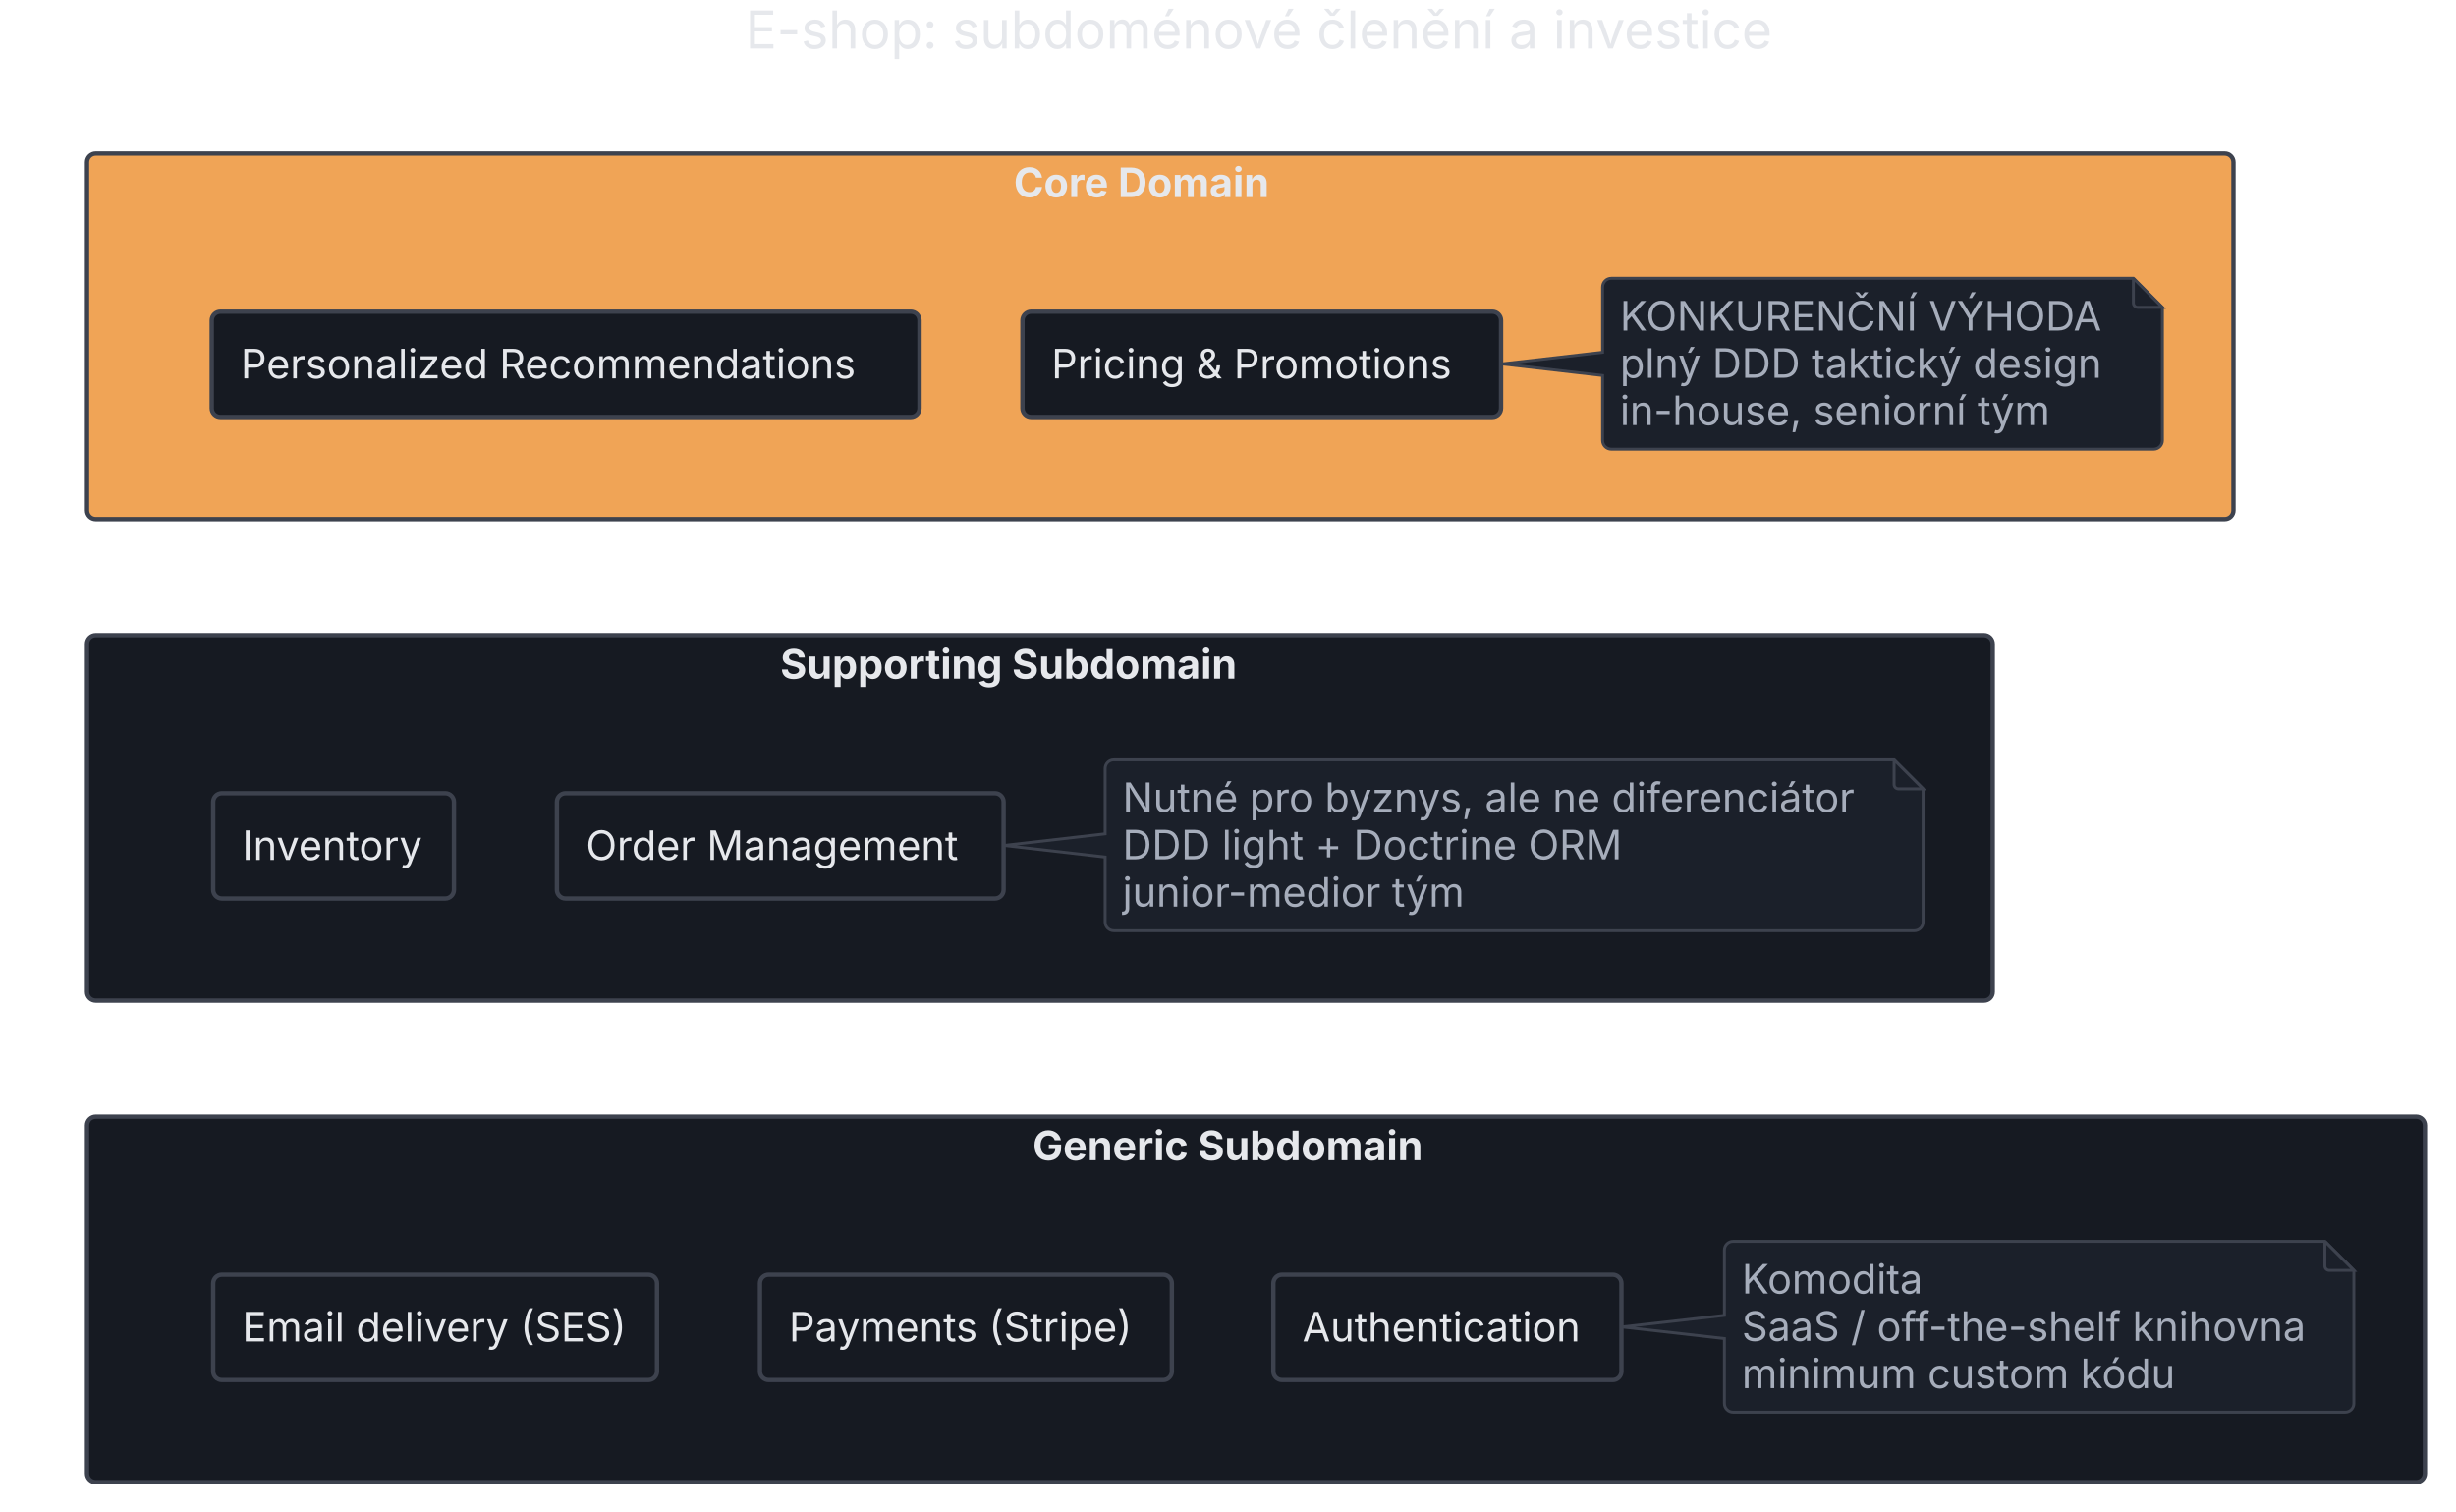
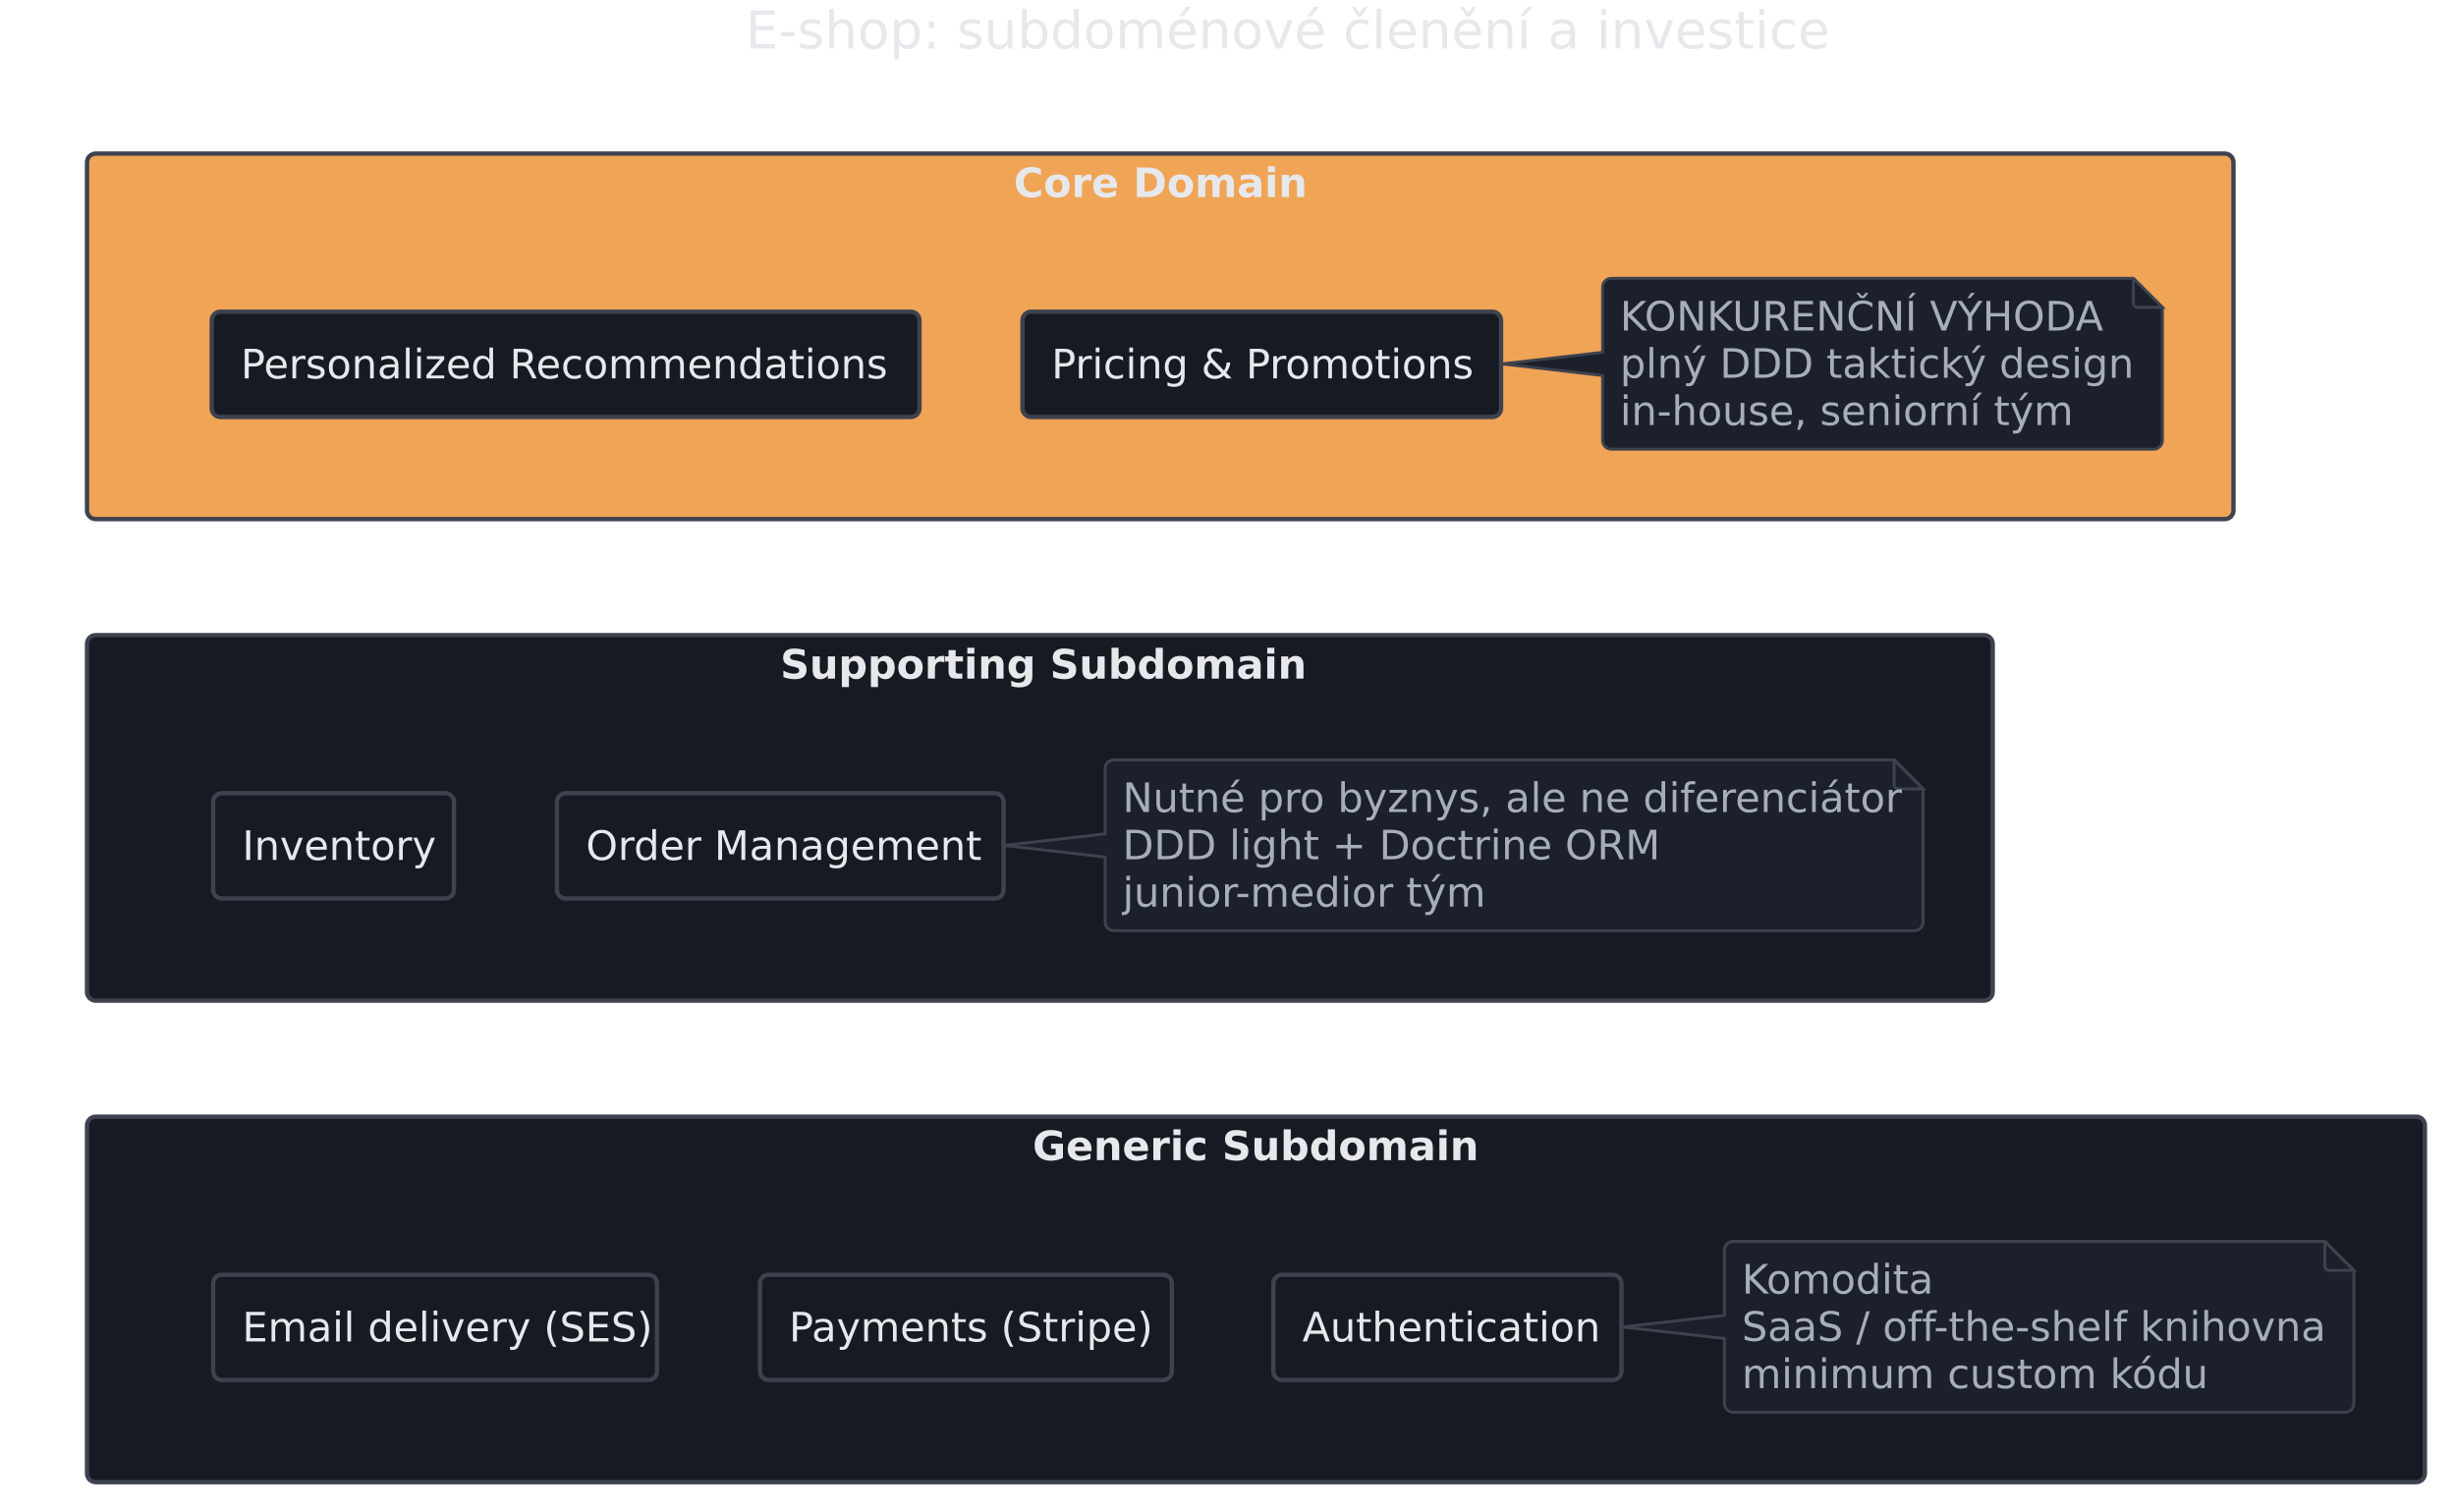
<svg xmlns="http://www.w3.org/2000/svg" contentScriptType="application/ecmascript" contentStyleType="text/css" height="814.062px" preserveAspectRatio="none" style="width:1323px;height:814px;background:#11141A;" version="1.1" viewBox="0 0 1323 814" width="1323.438px" zoomAndPan="magnify">
  <defs />
  <g>
-     <text fill="#E6E8EC" font-family="Inter, ui-sans-serif, system-ui, -apple-system, sans-serif" font-size="28.125" lengthAdjust="spacingAndGlyphs" textLength="568.75" x="401.562" y="26.106">E-shop: subdoménové členění a investice</text>
+     <text fill="#E6E8EC" font-family="DejaVu Sans" font-size="28.125" lengthAdjust="spacingAndGlyphs" textLength="568.75" x="401.562" y="26.106">E-shop: subdoménové členění a investice</text>
    <rect fill="#F0A456" height="196.875" rx="4.688" ry="4.688" style="stroke: #3D424E; stroke-width: 2.344;" width="1156.25" x="46.875" y="82.739" />
-     <text fill="#E6E8EC" font-family="Inter, ui-sans-serif, system-ui, -apple-system, sans-serif" font-size="21.875" font-weight="bold" lengthAdjust="spacingAndGlyphs" textLength="157.812" x="546.094" y="106.169">Core Domain</text>
+     <text fill="#E6E8EC" font-family="DejaVu Sans" font-size="21.875" font-weight="bold" lengthAdjust="spacingAndGlyphs" textLength="157.812" x="546.094" y="106.169">Core Domain</text>
    <rect fill="#161A22" height="196.875" rx="4.688" ry="4.688" style="stroke: #3D424E; stroke-width: 2.344;" width="1026.562" x="46.875" y="342.114" />
-     <text fill="#E6E8EC" font-family="Inter, ui-sans-serif, system-ui, -apple-system, sans-serif" font-size="21.875" font-weight="bold" lengthAdjust="spacingAndGlyphs" textLength="279.688" x="420.312" y="365.544">Supporting Subdomain</text>
+     <text fill="#E6E8EC" font-family="DejaVu Sans" font-size="21.875" font-weight="bold" lengthAdjust="spacingAndGlyphs" textLength="279.688" x="420.312" y="365.544">Supporting Subdomain</text>
    <rect fill="#161A22" height="196.875" rx="4.688" ry="4.688" style="stroke: #3D424E; stroke-width: 2.344;" width="1259.375" x="46.875" y="601.489" />
-     <text fill="#E6E8EC" font-family="Inter, ui-sans-serif, system-ui, -apple-system, sans-serif" font-size="21.875" font-weight="bold" lengthAdjust="spacingAndGlyphs" textLength="240.625" x="556.25" y="624.919">Generic Subdomain</text>
+     <text fill="#E6E8EC" font-family="DejaVu Sans" font-size="21.875" font-weight="bold" lengthAdjust="spacingAndGlyphs" textLength="240.625" x="556.25" y="624.919">Generic Subdomain</text>
    <rect fill="#161A22" height="56.714" rx="4.688" ry="4.688" style="stroke: #3D424E; stroke-width: 2.344;" width="257.812" x="550.781" y="167.895" />
-     <text fill="#E6E8EC" font-family="Inter, ui-sans-serif, system-ui, -apple-system, sans-serif" font-size="21.875" lengthAdjust="spacingAndGlyphs" textLength="226.562" x="566.406" y="203.825">Pricing &amp; Promotions</text>
+     <text fill="#E6E8EC" font-family="DejaVu Sans" font-size="21.875" lengthAdjust="spacingAndGlyphs" textLength="226.562" x="566.406" y="203.825">Pricing &amp; Promotions</text>
    <rect fill="#161A22" height="56.714" rx="4.688" ry="4.688" style="stroke: #3D424E; stroke-width: 2.344;" width="381.25" x="114.062" y="167.895" />
-     <text fill="#E6E8EC" font-family="Inter, ui-sans-serif, system-ui, -apple-system, sans-serif" font-size="21.875" lengthAdjust="spacingAndGlyphs" textLength="350" x="129.688" y="203.825">Personalized Recommendations</text>
+     <text fill="#E6E8EC" font-family="DejaVu Sans" font-size="21.875" lengthAdjust="spacingAndGlyphs" textLength="350" x="129.688" y="203.825">Personalized Recommendations</text>
    <path d="M863.281,154.614 L863.281,189.77 L809,196.02 L863.281,202.27 L863.281,237.256 A4.688,4.688 0 0 0 867.969,241.943 L1160.156,241.943 A4.688,4.688 0 0 0 1164.844,237.256 L1164.844,165.552 L1149.219,149.927 L867.969,149.927 A4.688,4.688 0 0 0 863.281,154.614 " fill="#1B202A" style="stroke: #3D424E; stroke-width: 1.562;" />
    <path d="M1149.219,149.927 L1149.219,163.208 A2.344,2.344 0 0 0 1151.562,165.552 L1164.844,165.552 L1149.219,149.927 " fill="#1B202A" style="stroke: #3D424E; stroke-width: 1.562;" />
-     <text fill="#A6ADBB" font-family="Inter, ui-sans-serif, system-ui, -apple-system, sans-serif" font-size="21.875" lengthAdjust="spacingAndGlyphs" textLength="256.25" x="872.656" y="178.044">KONKURENČNÍ VÝHODA</text>
-     <text fill="#A6ADBB" font-family="Inter, ui-sans-serif, system-ui, -apple-system, sans-serif" font-size="21.875" lengthAdjust="spacingAndGlyphs" textLength="268.75" x="872.656" y="203.508">plný DDD taktický design</text>
-     <text fill="#A6ADBB" font-family="Inter, ui-sans-serif, system-ui, -apple-system, sans-serif" font-size="21.875" lengthAdjust="spacingAndGlyphs" textLength="239.062" x="872.656" y="228.972">in-house, seniorní tým</text>
+     <text fill="#A6ADBB" font-family="DejaVu Sans" font-size="21.875" lengthAdjust="spacingAndGlyphs" textLength="256.25" x="872.656" y="178.044">KONKURENČNÍ VÝHODA</text>
+     <text fill="#A6ADBB" font-family="DejaVu Sans" font-size="21.875" lengthAdjust="spacingAndGlyphs" textLength="268.75" x="872.656" y="203.508">plný DDD taktický design</text>
+     <text fill="#A6ADBB" font-family="DejaVu Sans" font-size="21.875" lengthAdjust="spacingAndGlyphs" textLength="239.062" x="872.656" y="228.972">in-house, seniorní tým</text>
    <rect fill="#161A22" height="56.714" rx="4.688" ry="4.688" style="stroke: #3D424E; stroke-width: 2.344;" width="240.625" x="300" y="427.271" />
-     <text fill="#E6E8EC" font-family="Inter, ui-sans-serif, system-ui, -apple-system, sans-serif" font-size="21.875" lengthAdjust="spacingAndGlyphs" textLength="209.375" x="315.625" y="463.2">Order Management</text>
+     <text fill="#E6E8EC" font-family="DejaVu Sans" font-size="21.875" lengthAdjust="spacingAndGlyphs" textLength="209.375" x="315.625" y="463.2">Order Management</text>
    <rect fill="#161A22" height="56.714" rx="4.688" ry="4.688" style="stroke: #3D424E; stroke-width: 2.344;" width="129.688" x="114.844" y="427.271" />
-     <text fill="#E6E8EC" font-family="Inter, ui-sans-serif, system-ui, -apple-system, sans-serif" font-size="21.875" lengthAdjust="spacingAndGlyphs" textLength="98.438" x="130.469" y="463.2">Inventory</text>
+     <text fill="#E6E8EC" font-family="DejaVu Sans" font-size="21.875" lengthAdjust="spacingAndGlyphs" textLength="98.438" x="130.469" y="463.2">Inventory</text>
    <path d="M595.312,413.989 L595.312,449.146 L540.766,455.396 L595.312,461.646 L595.312,496.631 A4.688,4.688 0 0 0 600,501.318 L1031.25,501.318 A4.688,4.688 0 0 0 1035.938,496.631 L1035.938,424.927 L1020.312,409.302 L600,409.302 A4.688,4.688 0 0 0 595.312,413.989 " fill="#1B202A" style="stroke: #3D424E; stroke-width: 1.562;" />
    <path d="M1020.312,409.302 L1020.312,422.583 A2.344,2.344 0 0 0 1022.656,424.927 L1035.938,424.927 L1020.312,409.302 " fill="#1B202A" style="stroke: #3D424E; stroke-width: 1.562;" />
-     <text fill="#A6ADBB" font-family="Inter, ui-sans-serif, system-ui, -apple-system, sans-serif" font-size="21.875" lengthAdjust="spacingAndGlyphs" textLength="407.812" x="604.688" y="437.419">Nutné pro byznys, ale ne diferenciátor</text>
-     <text fill="#A6ADBB" font-family="Inter, ui-sans-serif, system-ui, -apple-system, sans-serif" font-size="21.875" lengthAdjust="spacingAndGlyphs" textLength="284.375" x="604.688" y="462.883">DDD light + Doctrine ORM</text>
-     <text fill="#A6ADBB" font-family="Inter, ui-sans-serif, system-ui, -apple-system, sans-serif" font-size="21.875" lengthAdjust="spacingAndGlyphs" textLength="187.5" x="604.688" y="488.347">junior-medior tým</text>
+     <text fill="#A6ADBB" font-family="DejaVu Sans" font-size="21.875" lengthAdjust="spacingAndGlyphs" textLength="407.812" x="604.688" y="437.419">Nutné pro byznys, ale ne diferenciátor</text>
+     <text fill="#A6ADBB" font-family="DejaVu Sans" font-size="21.875" lengthAdjust="spacingAndGlyphs" textLength="284.375" x="604.688" y="462.883">DDD light + Doctrine ORM</text>
+     <text fill="#A6ADBB" font-family="DejaVu Sans" font-size="21.875" lengthAdjust="spacingAndGlyphs" textLength="187.5" x="604.688" y="488.347">junior-medior tým</text>
    <rect fill="#161A22" height="56.714" rx="4.688" ry="4.688" style="stroke: #3D424E; stroke-width: 2.344;" width="187.5" x="685.938" y="686.645" />
-     <text fill="#E6E8EC" font-family="Inter, ui-sans-serif, system-ui, -apple-system, sans-serif" font-size="21.875" lengthAdjust="spacingAndGlyphs" textLength="156.25" x="701.562" y="722.575">Authentication</text>
+     <text fill="#E6E8EC" font-family="DejaVu Sans" font-size="21.875" lengthAdjust="spacingAndGlyphs" textLength="156.25" x="701.562" y="722.575">Authentication</text>
    <rect fill="#161A22" height="56.714" rx="4.688" ry="4.688" style="stroke: #3D424E; stroke-width: 2.344;" width="221.875" x="409.375" y="686.645" />
-     <text fill="#E6E8EC" font-family="Inter, ui-sans-serif, system-ui, -apple-system, sans-serif" font-size="21.875" lengthAdjust="spacingAndGlyphs" textLength="190.625" x="425" y="722.575">Payments (Stripe)</text>
+     <text fill="#E6E8EC" font-family="DejaVu Sans" font-size="21.875" lengthAdjust="spacingAndGlyphs" textLength="190.625" x="425" y="722.575">Payments (Stripe)</text>
    <rect fill="#161A22" height="56.714" rx="4.688" ry="4.688" style="stroke: #3D424E; stroke-width: 2.344;" width="239.062" x="114.844" y="686.645" />
-     <text fill="#E6E8EC" font-family="Inter, ui-sans-serif, system-ui, -apple-system, sans-serif" font-size="21.875" lengthAdjust="spacingAndGlyphs" textLength="207.812" x="130.469" y="722.575">Email delivery (SES)</text>
+     <text fill="#E6E8EC" font-family="DejaVu Sans" font-size="21.875" lengthAdjust="spacingAndGlyphs" textLength="207.812" x="130.469" y="722.575">Email delivery (SES)</text>
    <path d="M928.906,673.364 L928.906,708.52 L873.688,714.77 L928.906,721.02 L928.906,756.006 A4.688,4.688 0 0 0 933.594,760.693 L1263.281,760.693 A4.688,4.688 0 0 0 1267.969,756.006 L1267.969,684.302 L1252.344,668.677 L933.594,668.677 A4.688,4.688 0 0 0 928.906,673.364 " fill="#1B202A" style="stroke: #3D424E; stroke-width: 1.562;" />
    <path d="M1252.344,668.677 L1252.344,681.958 A2.344,2.344 0 0 0 1254.688,684.302 L1267.969,684.302 L1252.344,668.677 " fill="#1B202A" style="stroke: #3D424E; stroke-width: 1.562;" />
-     <text fill="#A6ADBB" font-family="Inter, ui-sans-serif, system-ui, -apple-system, sans-serif" font-size="21.875" lengthAdjust="spacingAndGlyphs" textLength="101.562" x="938.281" y="696.794">Komodita</text>
-     <text fill="#A6ADBB" font-family="Inter, ui-sans-serif, system-ui, -apple-system, sans-serif" font-size="21.875" lengthAdjust="spacingAndGlyphs" textLength="306.25" x="938.281" y="722.258">SaaS / off-the-shelf knihovna</text>
-     <text fill="#A6ADBB" font-family="Inter, ui-sans-serif, system-ui, -apple-system, sans-serif" font-size="21.875" lengthAdjust="spacingAndGlyphs" textLength="246.875" x="938.281" y="747.722">minimum custom kódu</text>
+     <text fill="#A6ADBB" font-family="DejaVu Sans" font-size="21.875" lengthAdjust="spacingAndGlyphs" textLength="101.562" x="938.281" y="696.794">Komodita</text>
+     <text fill="#A6ADBB" font-family="DejaVu Sans" font-size="21.875" lengthAdjust="spacingAndGlyphs" textLength="306.25" x="938.281" y="722.258">SaaS / off-the-shelf knihovna</text>
+     <text fill="#A6ADBB" font-family="DejaVu Sans" font-size="21.875" lengthAdjust="spacingAndGlyphs" textLength="246.875" x="938.281" y="747.722">minimum custom kódu</text>
  </g>
</svg>
